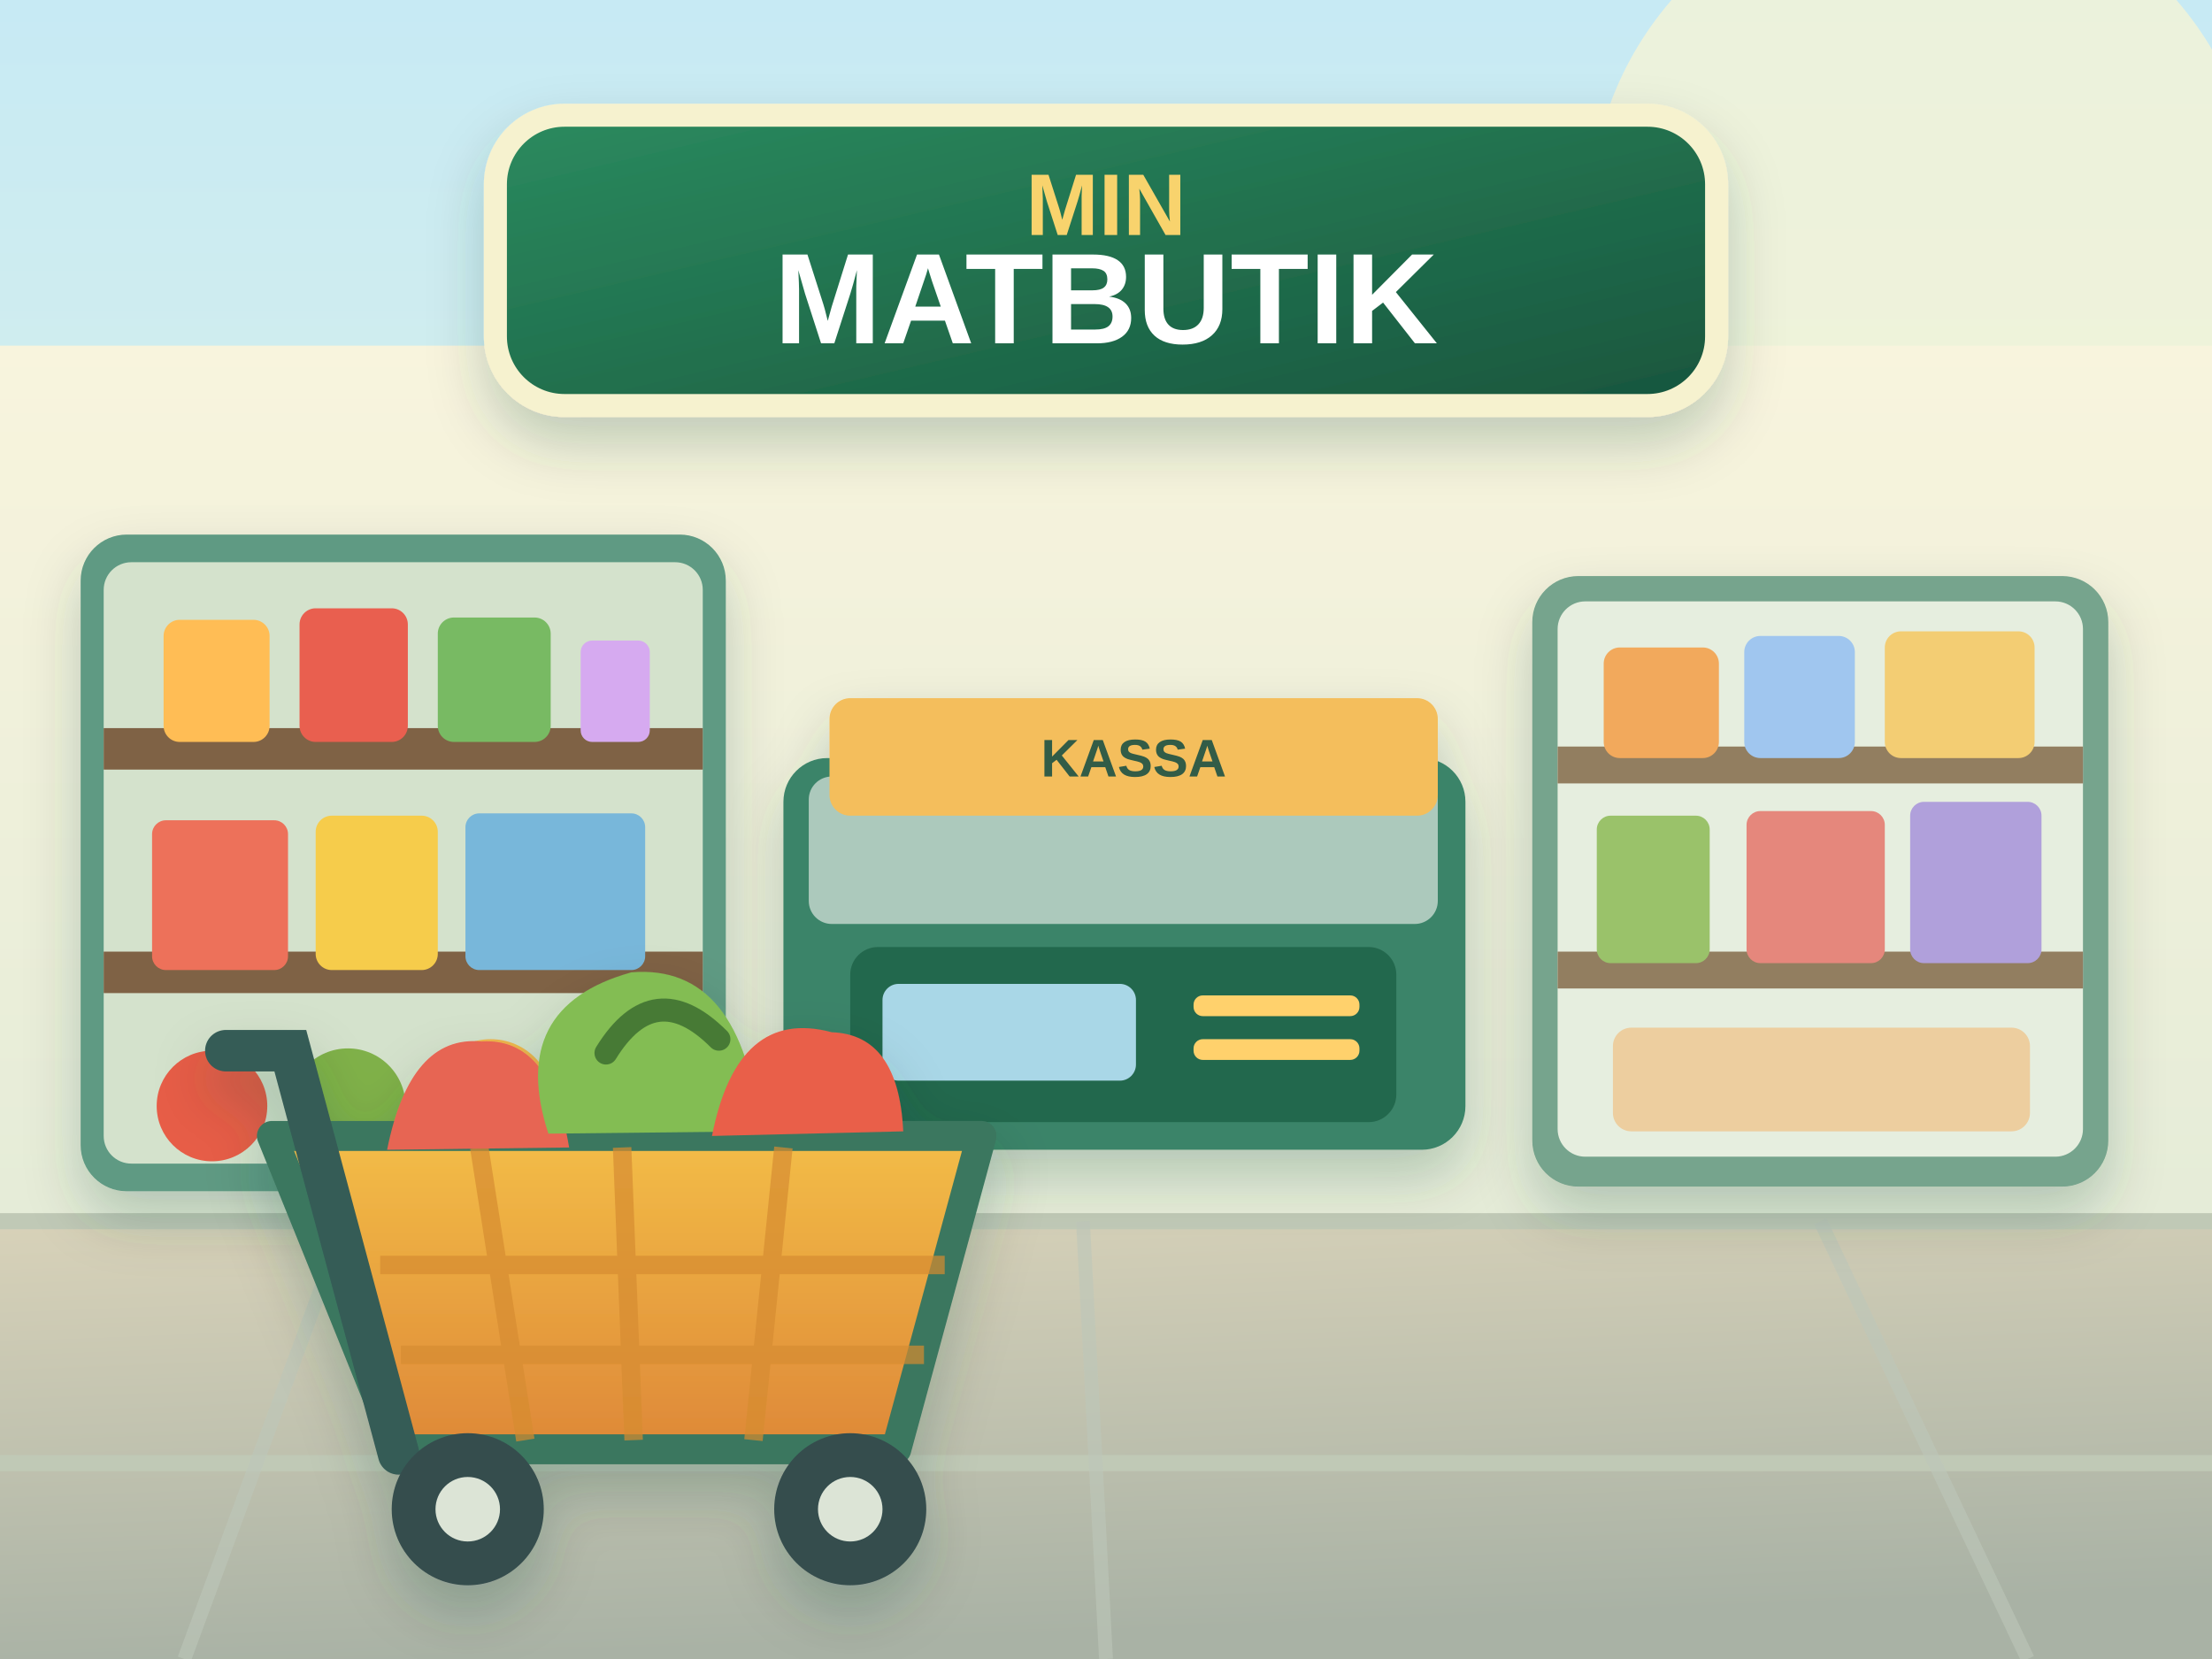
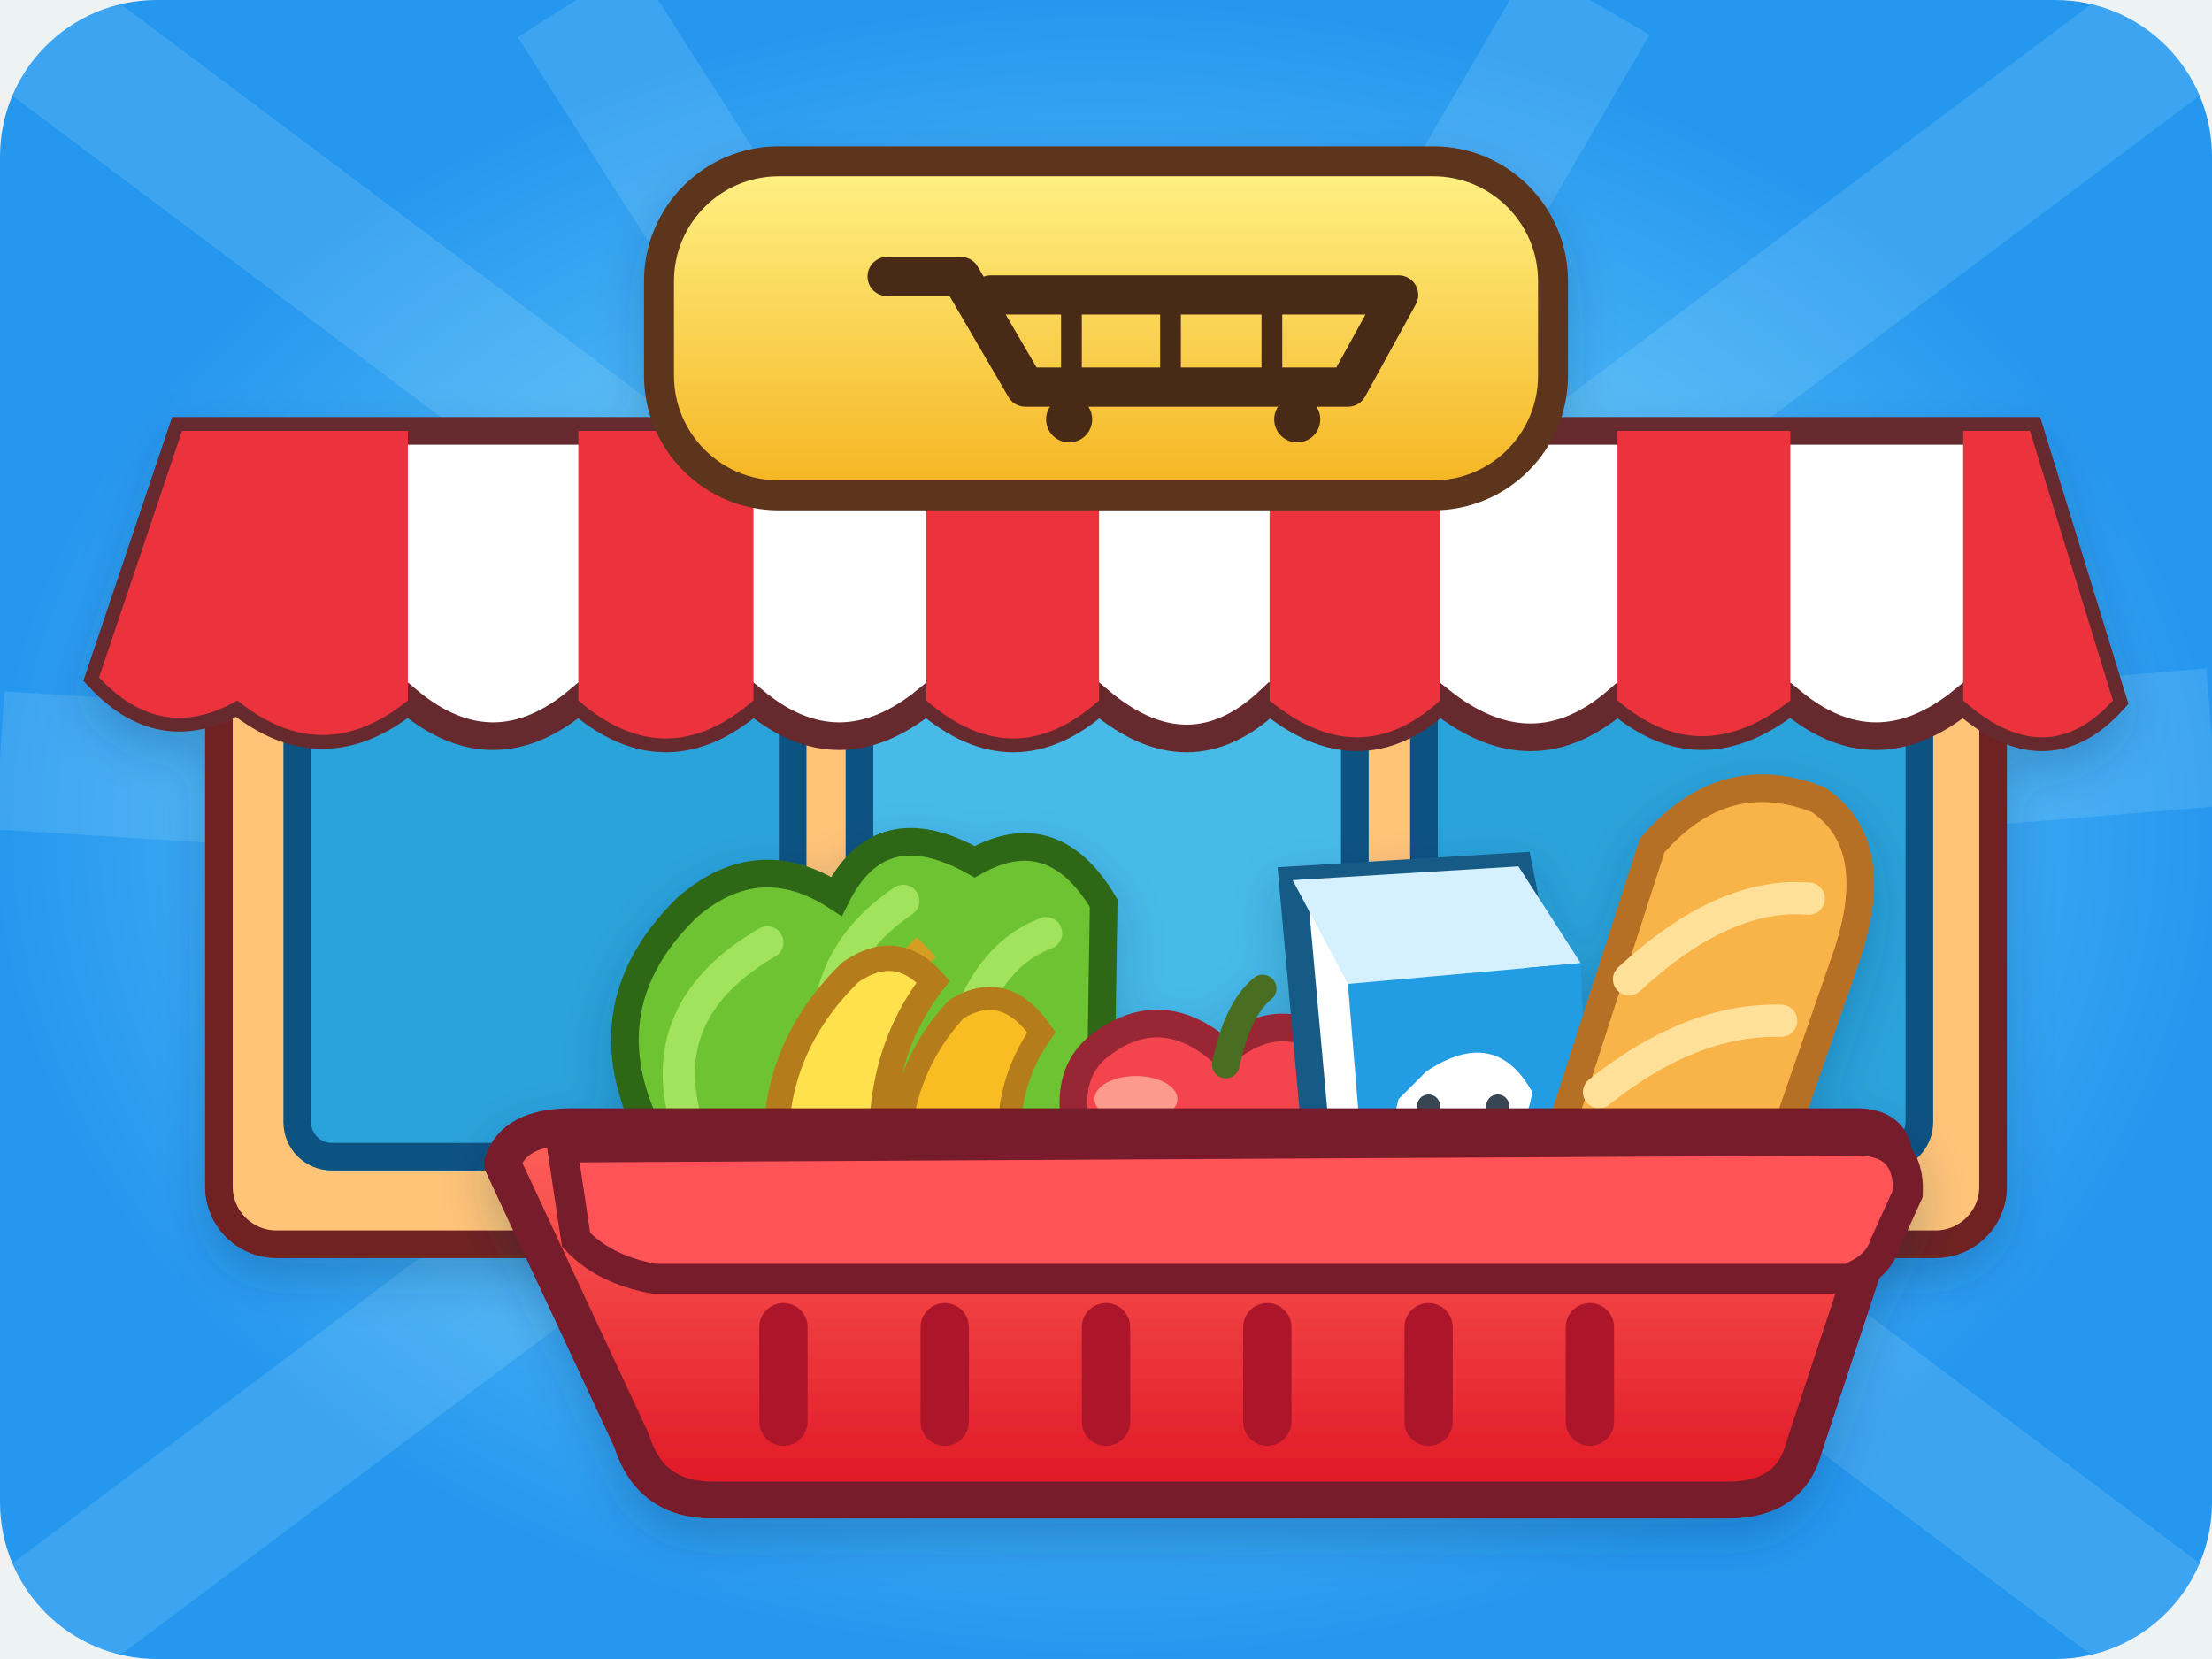
<svg xmlns="http://www.w3.org/2000/svg" width="960" height="720" viewBox="0 0 960 720" role="img" aria-labelledby="title desc">
  <defs>
-     <linearGradient id="sky" x2="0" y2="1">
-       <stop stop-color="#c7eaf4" />
-       <stop offset="1" stop-color="#eff7dd" />
+     <radialGradient id="bg">
+       <stop stop-color="#83e4ff" />
+       <stop offset="1" stop-color="#2697ef" />
+     </radialGradient>
+     <linearGradient id="red" x2="0" y2="1">
+       <stop stop-color="#ff625b" />
+       <stop offset="1" stop-color="#df1725" />
    </linearGradient>
-     <linearGradient id="wall" x2="0" y2="1">
-       <stop stop-color="#f8f4dd" />
-       <stop offset="1" stop-color="#e5ecd8" />
+     <linearGradient id="gold" x2="0" y2="1">
+       <stop stop-color="#fff286" />
+       <stop offset="1" stop-color="#f5b421" />
    </linearGradient>
-     <linearGradient id="floor" x2=".2" y2="1">
-       <stop stop-color="#d8d2b9" />
-       <stop offset="1" stop-color="#a9b2a5" />
-     </linearGradient>
-     <linearGradient id="sign" x2="1" y2="1">
-       <stop stop-color="#2b8b5f" />
-       <stop offset="1" stop-color="#18553d" />
-     </linearGradient>
-     <linearGradient id="cart" x2="0" y2="1">
-       <stop stop-color="#f3bd47" />
-       <stop offset="1" stop-color="#de8838" />
-     </linearGradient>
-     <filter id="shadow" x="-30%" y="-30%" width="160%" height="180%">
-       <feDropShadow dx="0" dy="12" stdDeviation="12" flood-color="#184335" flood-opacity=".22" />
+     <filter id="sh" x="-25%" y="-25%" width="150%" height="160%">
+       <feDropShadow dx="0" dy="9" stdDeviation="10" flood-color="#12395b" flood-opacity=".24" />
    </filter>
  </defs>
-   <rect width="960" height="720" fill="url(#sky)" />
-   <circle cx="835" cy="95" r="145" fill="#fff6d0" opacity=".65" />
-   <path d="M0 150H960V530H0Z" fill="url(#wall)" />
-   <path d="M0 530H960V720H0Z" fill="url(#floor)" />
-   <path d="M0 530H960M0 635H960" stroke="#c0c9b6" stroke-width="7" />
-   <path d="M150 530 80 720M470 530 480 720M790 530 880 720" stroke="#bdc7b9" stroke-width="6" opacity=".6" />
-   <g filter="url(#shadow)">
-     <rect x="215" y="50" width="530" height="126" rx="30" fill="url(#sign)" stroke="#f6f2cf" stroke-width="10" />
-     <text x="480" y="102" text-anchor="middle" font-family="Arial,sans-serif" font-weight="900" font-size="38" fill="#f8d36d">MIN</text>
-     <text x="480" y="149" text-anchor="middle" font-family="Arial,sans-serif" font-weight="900" font-size="56" fill="#ffffff">MATBUTIK</text>
+   <rect width="960" height="720" rx="68" fill="url(#bg)" />
+   <g opacity=".13" stroke="#d8ffff" stroke-width="60">
+     <path d="M480 360 0 0M480 360 250 0M480 360 690 0M480 360 960 0M480 360 960 320M480 360 960 720M480 360 0 720M480 360 0 330" />
  </g>
-   <g filter="url(#shadow)">
-     <rect x="35" y="232" width="280" height="285" rx="20" fill="#5e9a83" />
-     <rect x="45" y="244" width="260" height="261" rx="12" fill="#d4e2cc" />
-     <path d="M45 325H305M45 422H305" stroke="#7f6244" stroke-width="18" />
-     <g>
-       <rect x="71" y="269" width="46" height="53" rx="7" fill="#ffbd55" />
-       <rect x="130" y="264" width="47" height="58" rx="7" fill="#e95e4f" />
-       <rect x="190" y="268" width="49" height="54" rx="7" fill="#78ba63" />
-       <rect x="252" y="278" width="30" height="44" rx="5" fill="#d6aaf0" />
-       <rect x="66" y="356" width="59" height="65" rx="6" fill="#ed715a" />
-       <rect x="137" y="354" width="53" height="67" rx="7" fill="#f6cc4b" />
-       <rect x="202" y="353" width="78" height="68" rx="6" fill="#78b7da" />
-       <circle cx="92" cy="480" r="24" fill="#e75d47" />
-       <circle cx="151" cy="480" r="25" fill="#80b14a" />
-       <circle cx="213" cy="478" r="27" fill="#f0b74d" />
-       <circle cx="271" cy="480" r="20" fill="#b77bc6" />
-     </g>
+   <g filter="url(#sh)">
+     <rect x="95" y="190" width="770" height="350" rx="25" fill="#ffc478" stroke="#702323" stroke-width="12" />
+     <rect x="129" y="294" width="215" height="208" rx="15" fill="#2ca2da" stroke="#0d5382" stroke-width="12" />
+     <rect x="373" y="294" width="215" height="208" rx="15" fill="#46bae8" stroke="#0d5382" stroke-width="12" />
+     <rect x="618" y="294" width="215" height="208" rx="15" fill="#2ca2da" stroke="#0d5382" stroke-width="12" />
+     <path d="M79 187H881L917 304Q888 336 852 304Q814 335 777 304Q738 335 702 304Q665 336 625 304Q590 336 551 304Q516 337 477 304Q440 337 402 304Q364 335 327 304Q289 337 251 304Q214 335 177 304Q140 334 103 304Q70 323 43 294Z" fill="#fff" stroke="#662b2e" stroke-width="12" />
+     <path d="M79 187H177L177 304Q140 334 103 304Q70 323 43 294ZM251 187H327V304Q289 337 251 304ZM402 187H477V304Q440 337 402 304ZM551 187H625V304Q590 336 551 304ZM702 187H777V304Q738 335 702 304ZM852 187H881L917 304Q888 336 852 304Z" fill="#ec313c" />
+     <rect x="286" y="70" width="388" height="145" rx="52" fill="url(#gold)" stroke="#5d351a" stroke-width="13" />
+     <path d="M385 120H417L445 168H585L607 128H430" fill="none" stroke="#482b16" stroke-width="17" stroke-linecap="round" stroke-linejoin="round" />
+     <circle cx="464" cy="182" r="10" fill="#482b16" />
+     <circle cx="563" cy="182" r="10" fill="#482b16" />
+     <path d="M465 134V165M508 132V165M552 130V165" stroke="#482b16" stroke-width="9" />
  </g>
-   <g filter="url(#shadow)">
-     <rect x="665" y="250" width="250" height="265" rx="20" fill="#76a48d" />
-     <rect x="676" y="261" width="228" height="241" rx="12" fill="#e6eedf" />
-     <path d="M676 332H904M676 421H904" stroke="#927e60" stroke-width="16" />
-     <rect x="696" y="281" width="50" height="48" rx="7" fill="#f2a95c" />
-     <rect x="757" y="276" width="48" height="53" rx="7" fill="#a0c6ef" />
-     <rect x="818" y="274" width="65" height="55" rx="7" fill="#f3cd73" />
-     <rect x="693" y="354" width="49" height="64" rx="6" fill="#9ac26b" />
-     <rect x="758" y="352" width="60" height="66" rx="6" fill="#e5877b" />
-     <rect x="829" y="348" width="57" height="70" rx="6" fill="#b0a0db" />
-     <rect x="700" y="446" width="181" height="45" rx="8" fill="#edce9f" />
-   </g>
-   <g filter="url(#shadow)">
-     <rect x="340" y="329" width="296" height="170" rx="19" fill="#3b8469" />
-     <rect x="351" y="337" width="273" height="64" rx="10" fill="#acc9bc" />
-     <rect x="369" y="411" width="237" height="76" rx="12" fill="#24674d" />
-     <rect x="383" y="427" width="110" height="42" rx="7" fill="#a9d7e7" />
-     <g fill="#ffd16c">
-       <rect x="518" y="432" width="72" height="9" rx="4" />
-       <rect x="518" y="451" width="72" height="9" rx="4" />
-     </g>
-     <rect x="360" y="303" width="264" height="51" rx="9" fill="#f4be5b" />
-     <text x="492" y="337" text-anchor="middle" font-family="Arial,sans-serif" font-weight="900" font-size="23" fill="#305b46">KASSA</text>
-   </g>
-   <g filter="url(#shadow)">
-     <path d="M118 493H426L389 629H173Z" fill="url(#cart)" stroke="#3b775f" stroke-width="13" stroke-linejoin="round" />
-     <path d="M98 456H126L173 631" stroke="#345b56" stroke-width="18" fill="none" stroke-linecap="round" />
-     <path d="M165 549H410M174 588H401M208 498 228 625M270 498 275 625M340 498 327 625" stroke="#d68c30" stroke-width="8" opacity=".7" />
-     <path d="M168 499Q178 449 209 452Q239 450 247 498" fill="#e76552" />
-     <path d="M238 492Q220 437 274 422Q322 418 330 491" fill="#83bd52" />
-     <path d="M309 493Q320 437 361 448Q390 449 392 491" fill="#e95f4a" />
-     <path d="M263 457Q284 423 312 451" stroke="#477a36" stroke-width="10" stroke-linecap="round" fill="none" />
-     <circle cx="203" cy="655" r="33" fill="#344d4e" />
-     <circle cx="369" cy="655" r="33" fill="#344d4e" />
-     <circle cx="203" cy="655" r="14" fill="#dce4d6" />
-     <circle cx="369" cy="655" r="14" fill="#dce4d6" />
+   <g filter="url(#sh)">
+     <path d="M288 503Q250 441 298 394Q329 367 363 389Q382 351 423 374Q457 355 479 392L477 517Z" fill="#6ec332" stroke="#2e6719" stroke-width="12" />
+     <path d="M297 484Q285 437 333 409M360 459Q355 416 392 391M413 476Q420 418 454 405" stroke="#a1e35b" stroke-width="14" stroke-linecap="round" fill="none" />
+     <path d="M370 518Q365 447 402 411" stroke="#d59e24" stroke-width="12" fill="none" />
+     <path d="M341 529Q325 465 369 422Q389 408 405 426Q374 466 386 527Z" fill="#ffe14e" stroke="#b57b1c" stroke-width="11" />
+     <path d="M394 536Q380 476 415 438Q436 425 452 448Q428 482 445 530Z" fill="#f9bc22" stroke="#b57b1c" stroke-width="10" />
+     <path d="M483 528Q452 474 477 454Q504 433 531 457Q559 433 586 461Q615 492 579 532Z" fill="#f4444f" stroke="#982634" stroke-width="12" />
+     <path d="M532 462Q537 438 548 429" stroke="#4a6e24" stroke-width="12" fill="none" stroke-linecap="round" />
+     <ellipse cx="493" cy="477" rx="18" ry="10" fill="#ffb7a2" opacity=".75" />
+     <path d="M561 382 659 376 690 532 575 537Z" fill="#fff" stroke="#175a86" stroke-width="12" />
+     <path d="M561 382 659 376 686 418 585 427Z" fill="#d5f0ff" />
+     <path d="M585 427 686 418 690 532 594 537Z" fill="#239ce3" />
+     <path d="M619 465Q649 445 665 474Q660 505 627 505Q599 505 607 477Z" fill="#fff" />
+     <circle cx="620" cy="480" r="5" fill="#384452" />
+     <circle cx="650" cy="480" r="5" fill="#384452" />
+     <ellipse cx="637" cy="492" rx="9" ry="6" fill="#ed9b9d" />
+     <path d="M668 519 717 367Q748 331 789 347Q819 367 800 419L756 546Z" fill="#f8b348" stroke="#b56f25" stroke-width="12" />
+     <path d="M707 425Q748 387 785 390M694 474Q734 442 773 443" stroke="#ffe098" stroke-width="14" fill="none" stroke-linecap="round" />
+     <path d="M218 505Q223 489 248 489H807Q829 490 819 519L783 628Q777 651 750 651H309Q282 651 274 625Z" fill="url(#red)" stroke="#771b2c" stroke-width="16" stroke-linejoin="round" />
+     <path d="M244 498 806 495Q829 495 828 518L818 540Q815 550 802 555L284 555Q262 551 250 538Z" fill="#ff5258" stroke="#771b2c" stroke-width="13" />
+     <path d="M340 576V617M410 576V617M480 576V617M550 576V617M620 576V617M690 576V617" stroke="#ad192c" stroke-width="21" stroke-linecap="round" />
  </g>
</svg>
